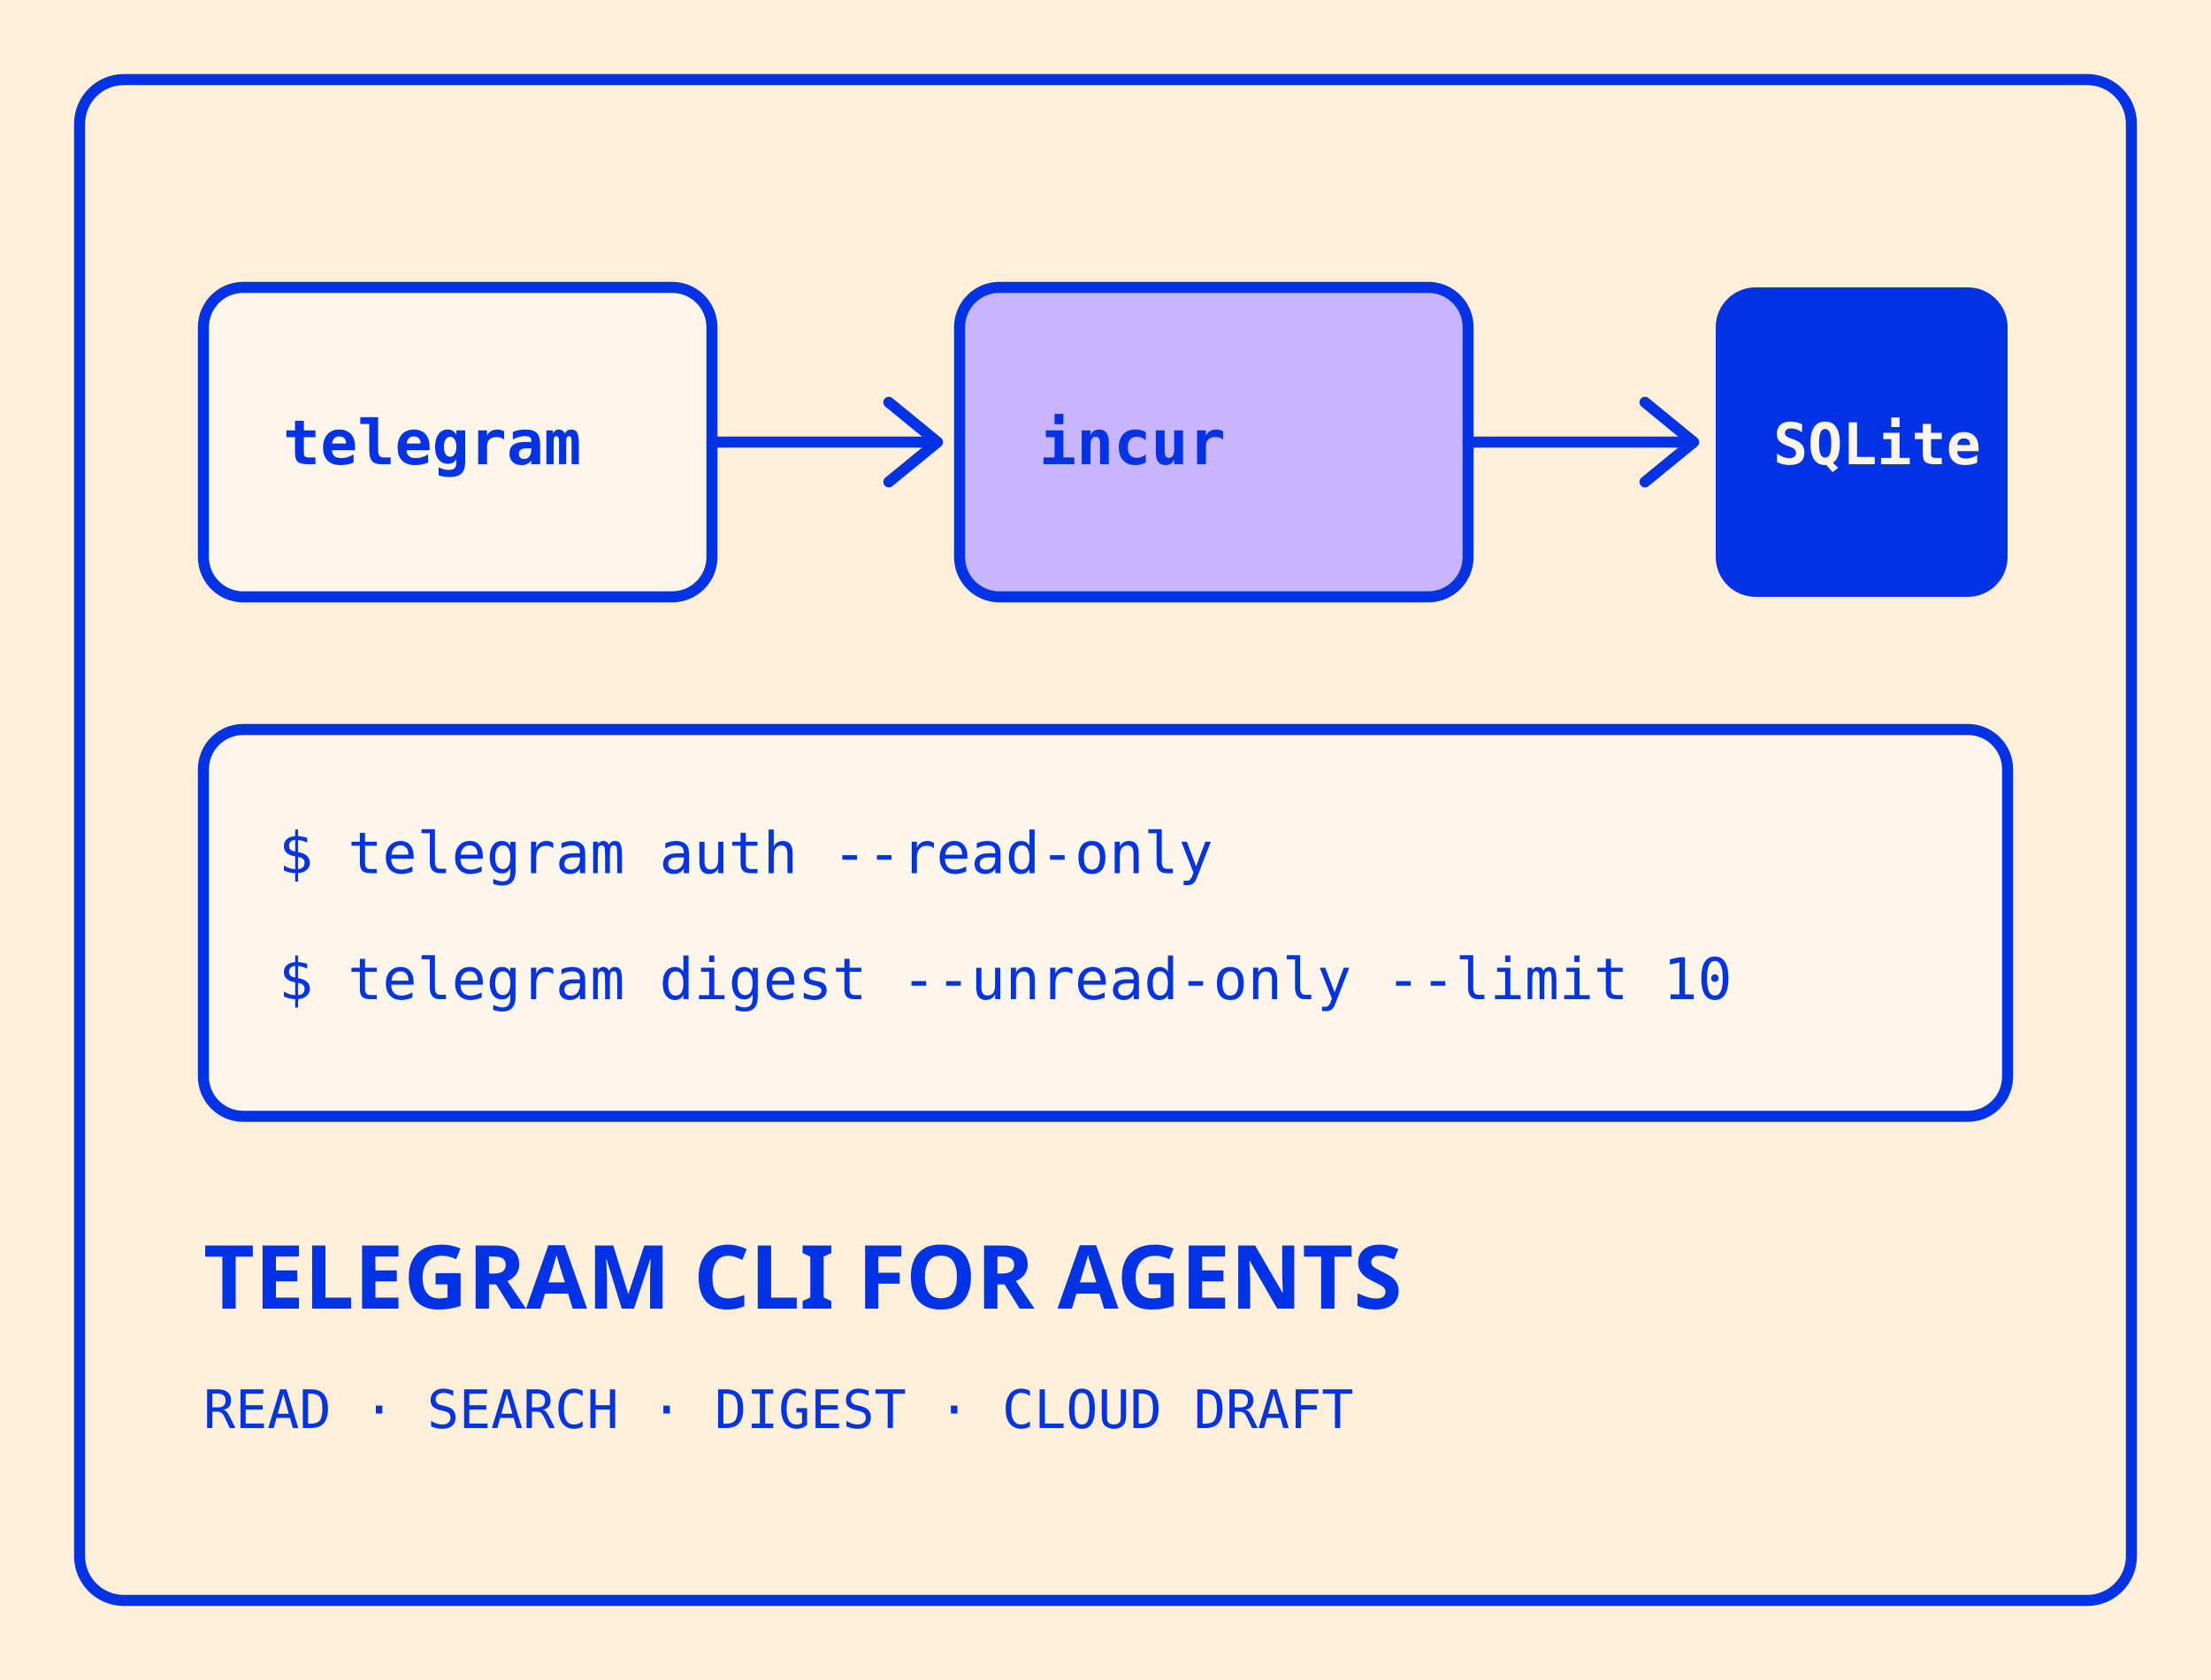
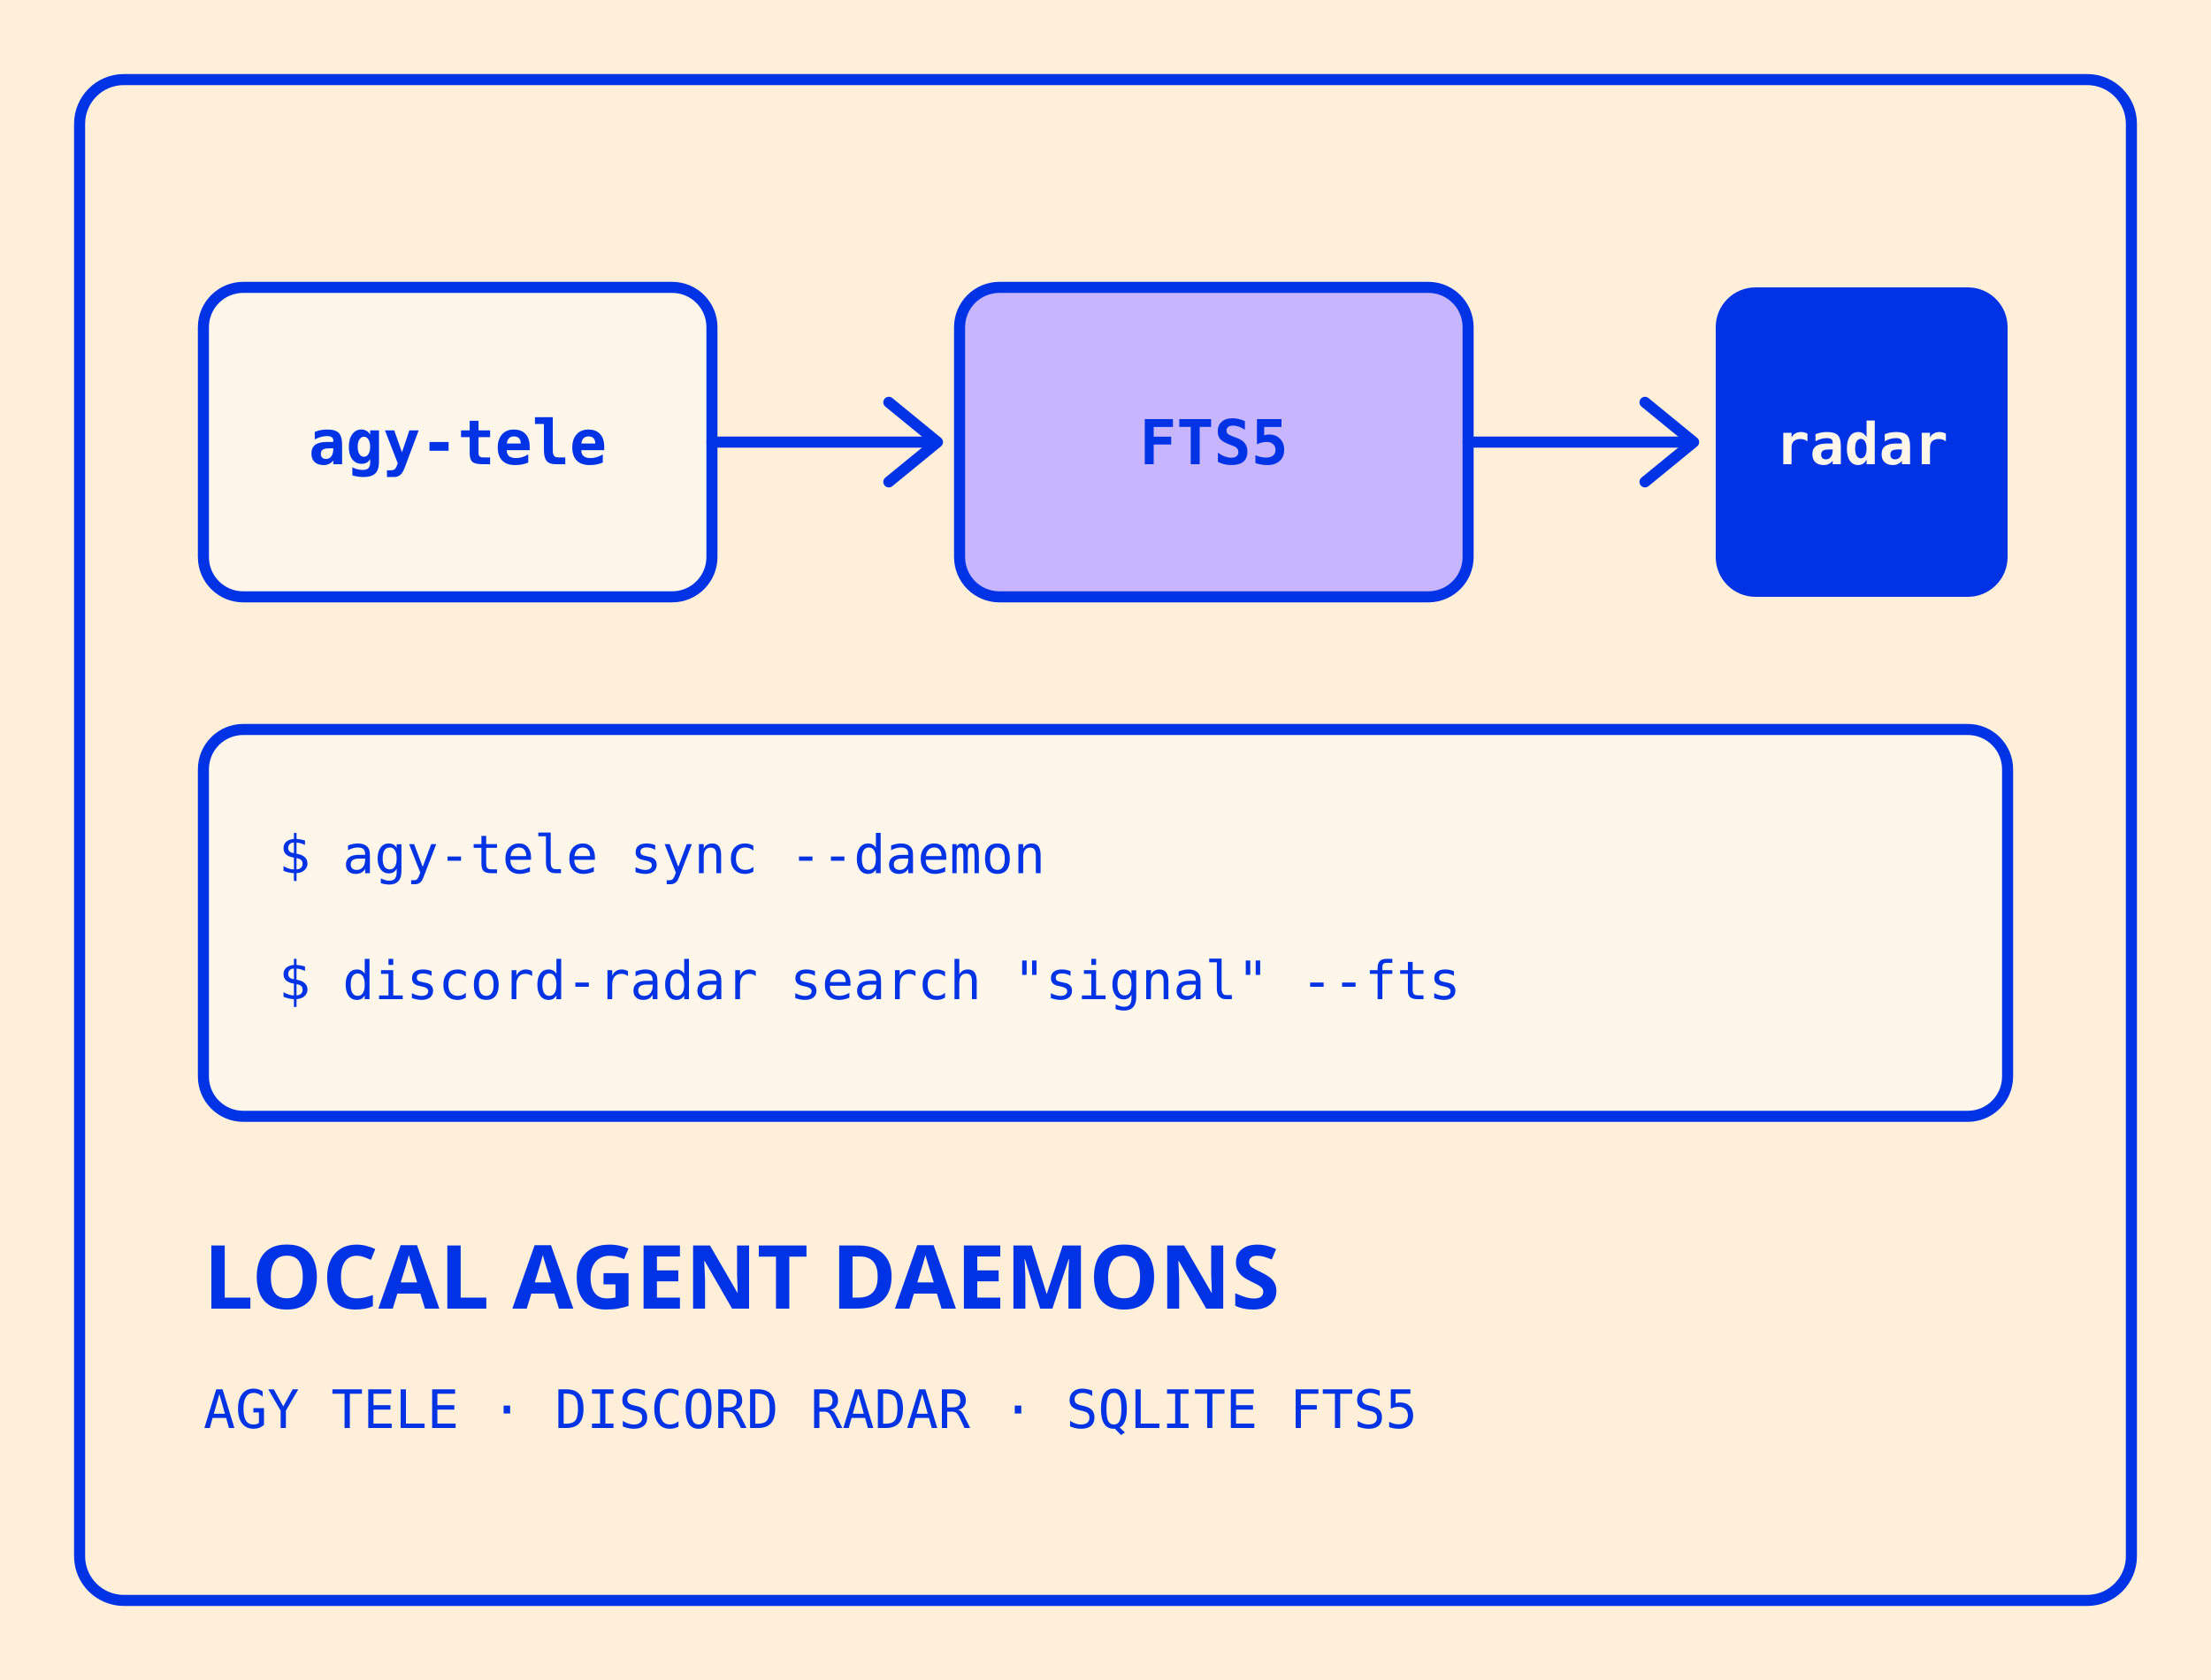
<svg xmlns="http://www.w3.org/2000/svg" viewBox="0 0 1000 760" fill="none">
  <rect width="1000" height="760" fill="#ffeed8" />
  <rect x="36" y="36" width="928" height="688" rx="20" stroke="#0033e6" stroke-width="5" />
  <rect x="92" y="130" width="230" height="140" rx="18" fill="#fff6ea" stroke="#0033e6" stroke-width="5" />
-   <text x="128" y="210" font-family="ui-monospace, monospace" font-size="28" font-weight="700" fill="#0033e6">telegram</text>
+   <text x="207" y="210" text-anchor="middle" font-family="ui-monospace, monospace" font-size="28" font-weight="700" fill="#0033e6">agy-tele</text>
  <path d="M322 200H422" stroke="#0033e6" stroke-width="5" stroke-linecap="round" />
  <path d="M402 182L424 200L402 218" stroke="#0033e6" stroke-width="5" stroke-linecap="round" stroke-linejoin="round" />
  <rect x="434" y="130" width="230" height="140" rx="18" fill="#c8b5ff" stroke="#0033e6" stroke-width="5" />
-   <text x="470" y="210" font-family="ui-monospace, monospace" font-size="28" font-weight="700" fill="#0033e6">incur</text>
+   <text x="549" y="210" text-anchor="middle" font-family="ui-monospace, monospace" font-size="28" font-weight="700" fill="#0033e6">FTS5</text>
  <path d="M664 200H764" stroke="#0033e6" stroke-width="5" stroke-linecap="round" />
  <path d="M744 182L766 200L744 218" stroke="#0033e6" stroke-width="5" stroke-linecap="round" stroke-linejoin="round" />
  <rect x="776" y="130" width="132" height="140" rx="18" fill="#0033e6" />
-   <text x="802" y="210" font-family="ui-monospace, monospace" font-size="26" font-weight="700" fill="#fff6ea">SQLite</text>
+   <text x="842" y="210" text-anchor="middle" font-family="ui-monospace, monospace" font-size="26" font-weight="700" fill="#fff6ea">radar</text>
  <rect x="92" y="330" width="816" height="175" rx="18" fill="#fff6ea" stroke="#0033e6" stroke-width="5" />
-   <text x="126" y="395" font-family="ui-monospace, monospace" font-size="26" fill="#0033e6">$ telegram auth --read-only</text>
-   <text x="126" y="452" font-family="ui-monospace, monospace" font-size="26" fill="#0033e6">$ telegram digest --unread-only --limit 10</text>
-   <text x="92" y="592" font-family="ui-sans-serif, system-ui, sans-serif" font-size="40" font-weight="800" fill="#0033e6">TELEGRAM CLI FOR AGENTS</text>
-   <text x="92" y="646" font-family="ui-monospace, monospace" font-size="24" fill="#0033e6">READ · SEARCH · DIGEST · CLOUD DRAFT</text>
+   <text x="126" y="395" font-family="ui-monospace, monospace" font-size="24" fill="#0033e6">$ agy-tele sync --daemon</text>
+   <text x="126" y="452" font-family="ui-monospace, monospace" font-size="24" fill="#0033e6">$ discord-radar search "signal" --fts</text>
+   <text x="92" y="592" font-family="ui-sans-serif, system-ui, sans-serif" font-size="40" font-weight="800" fill="#0033e6">LOCAL AGENT DAEMONS</text>
+   <text x="92" y="646" font-family="ui-monospace, monospace" font-size="24" fill="#0033e6">AGY TELE · DISCORD RADAR · SQLITE FTS5</text>
</svg>
